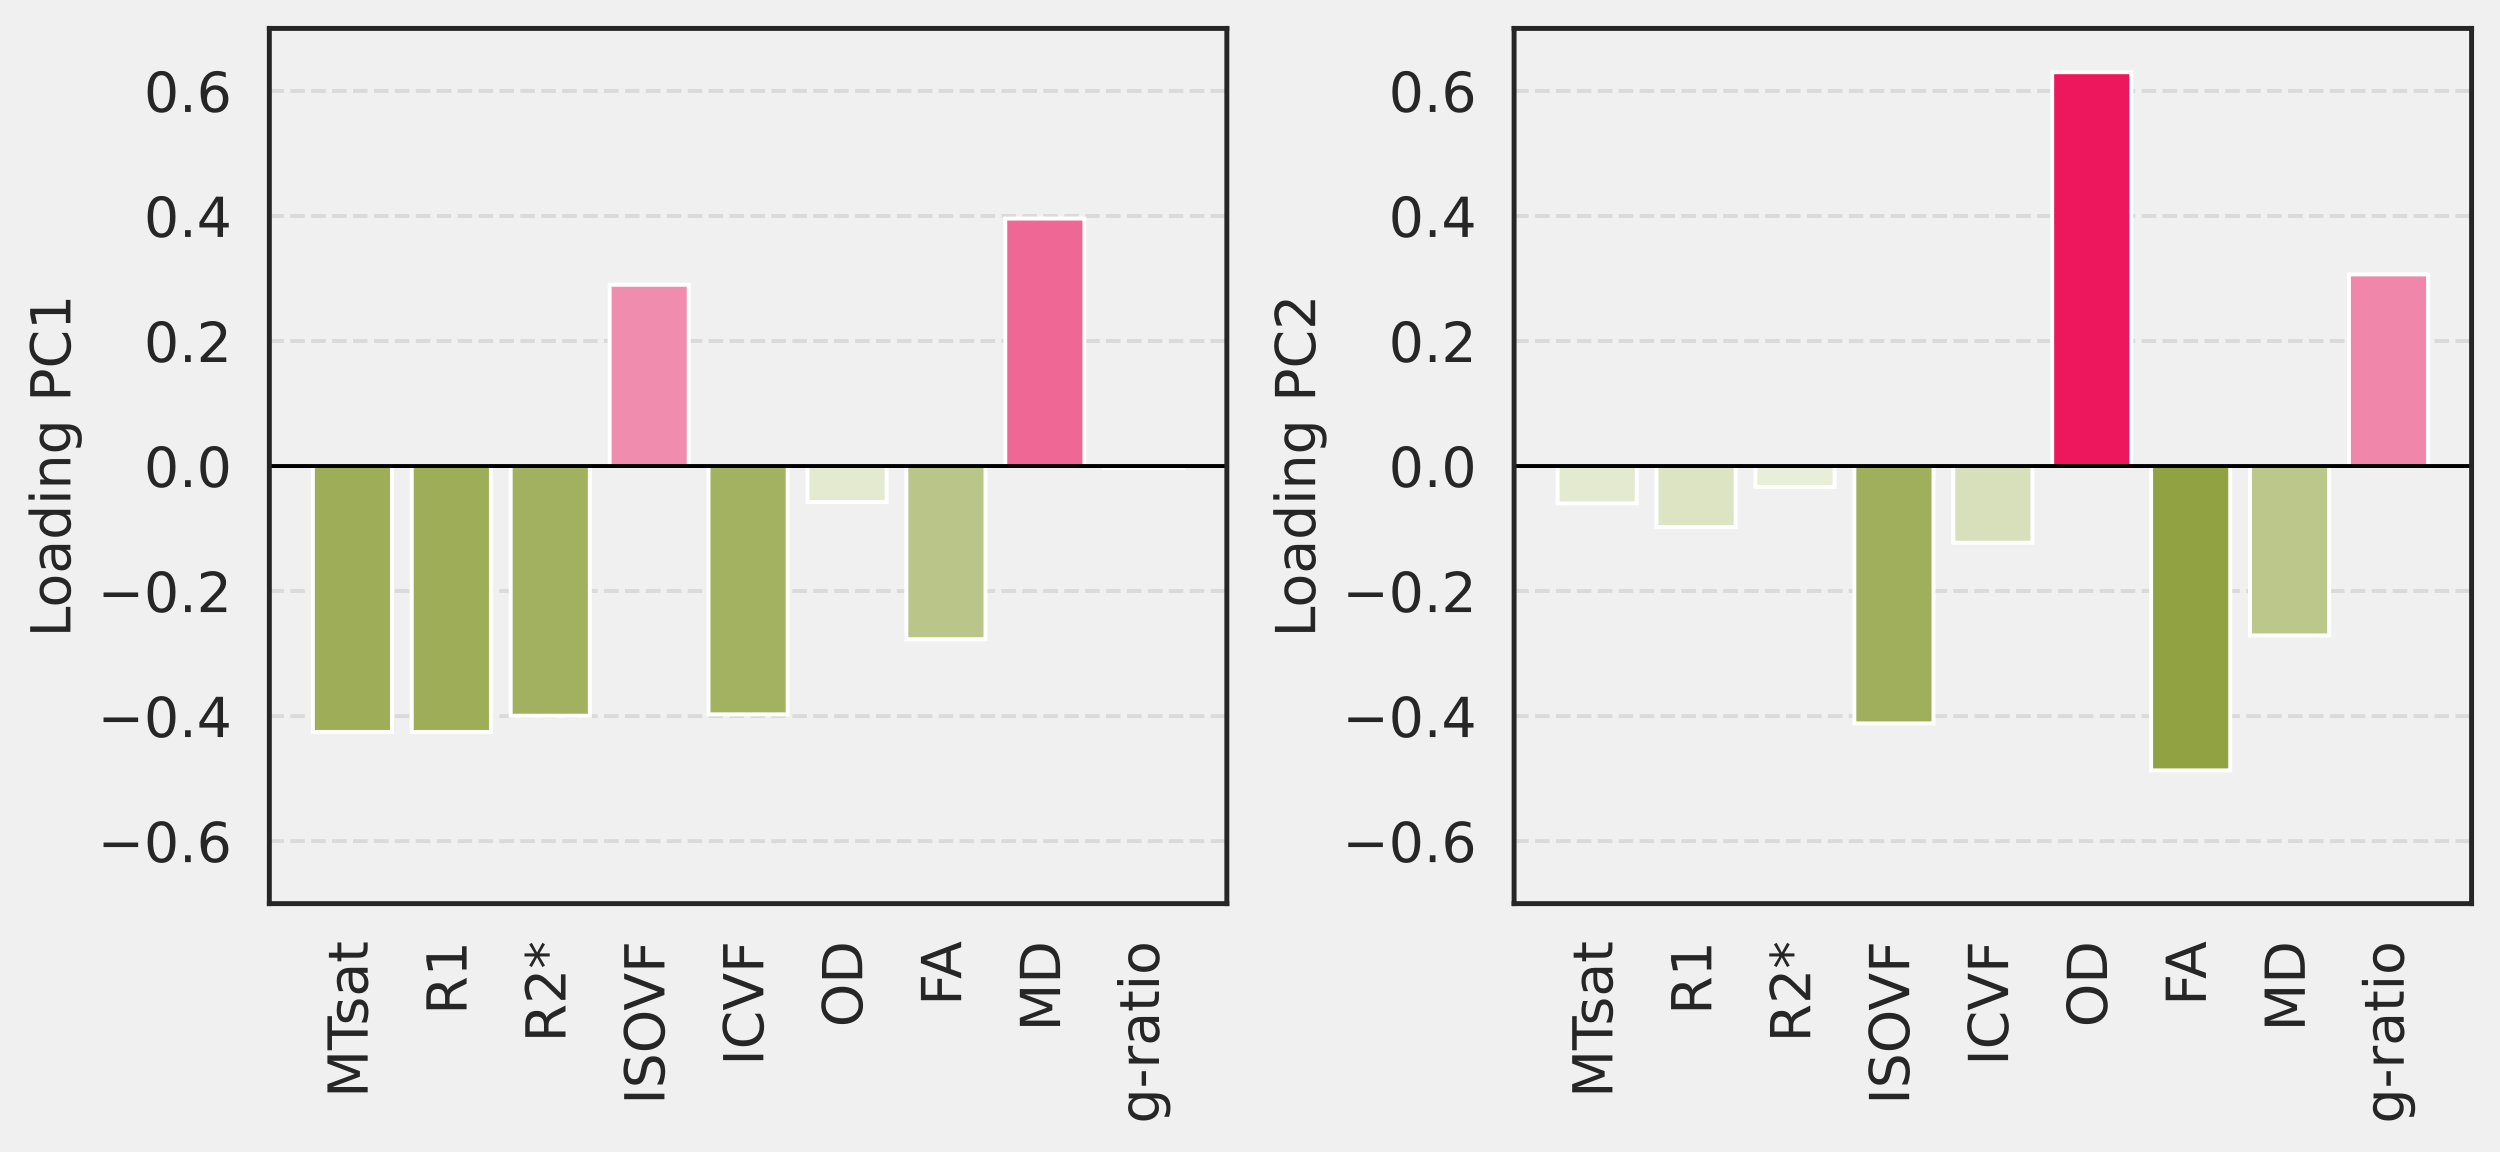
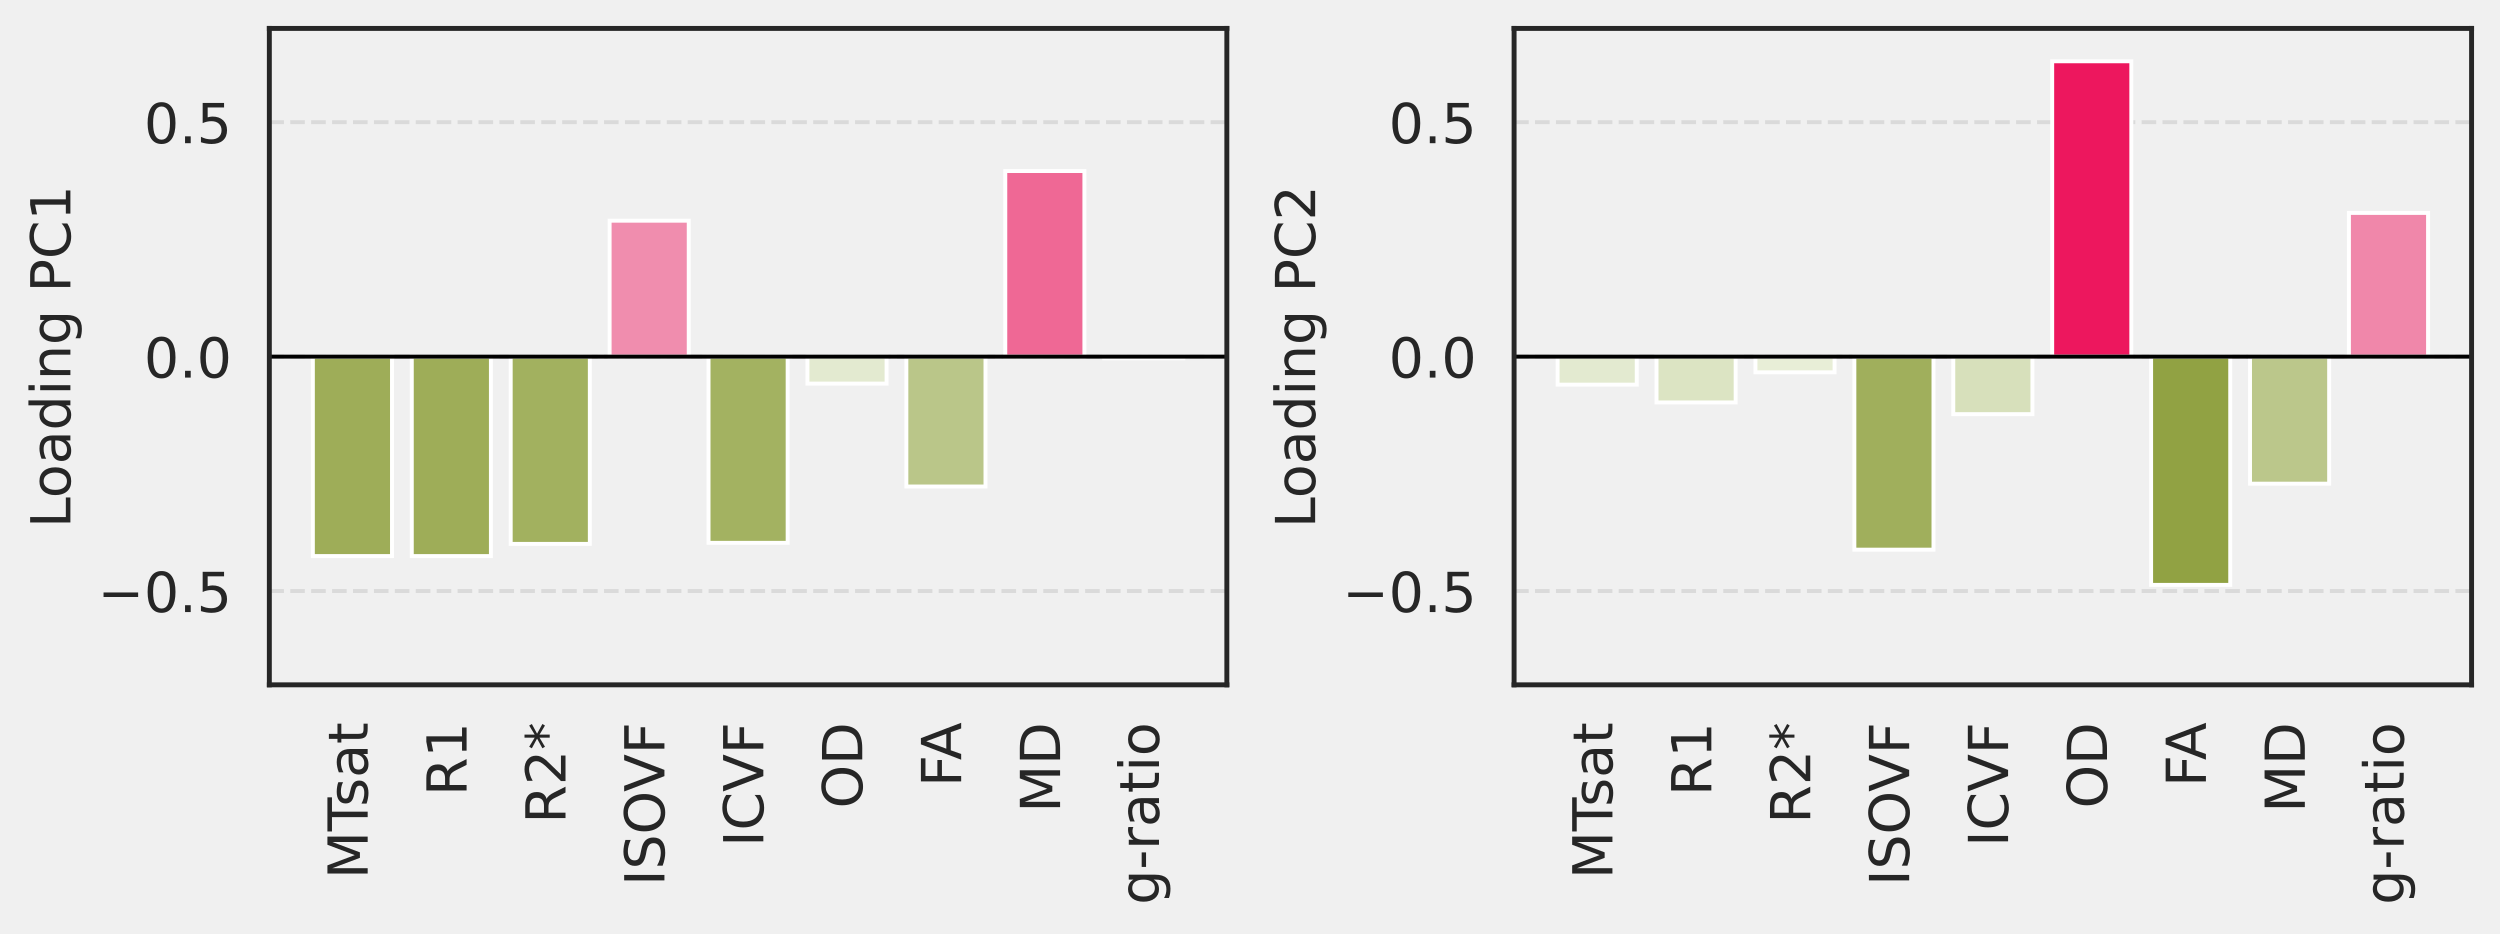
- <svg xmlns="http://www.w3.org/2000/svg" width="633.445pt" height="291.877pt" viewBox="0 0 633.445 291.877" version="1.1">
+ <svg xmlns="http://www.w3.org/2000/svg" width="633.445pt" height="236.438pt" viewBox="0 0 633.445 236.438" version="1.1">
  <defs>
    <style type="text/css">*{stroke-linejoin: round; stroke-linecap: butt}</style>
  </defs>
  <g id="figure_1">
    <g id="patch_1">
-       <path d="M 0 291.877  L 633.445 291.877  L 633.445 0  L 0 0  L 0 291.877  z " style="fill: none" />
+       <path d="M 0 236.438  L 633.445 236.438  L 633.445 0  L 0 0  L 0 236.438  z " style="fill: none" />
    </g>
    <g id="axes_1">
      <g id="patch_2">
-         <path d="M 68.245 228.96  L 310.854 228.96  L 310.854 7.2  L 68.245 7.2  L 68.245 228.96  z " style="fill: none" />
+         <path d="M 68.245 173.52  L 310.854 173.52  L 310.854 7.2  L 68.245 7.2  L 68.245 173.52  z " style="fill: none" />
      </g>
      <g id="matplotlib.axis_1">
        <g id="xtick_1">
          <g id="text_1">
-             <text style="fill: #262626; font: 14px 'DejaVu Sans', sans-serif" transform="translate(93.16126 278.1413) rotate(-90)">MTsat</text>
+             <text style="fill: #262626; font: 14px 'DejaVu Sans', sans-serif" transform="translate(93.16126 222.7012) rotate(-90)">MTsat</text>
          </g>
        </g>
        <g id="xtick_2">
          <g id="text_2">
-             <text style="fill: #262626; font: 14px 'DejaVu Sans', sans-serif" transform="translate(118.2241 257.0953) rotate(-90)">R1</text>
+             <text style="fill: #262626; font: 14px 'DejaVu Sans', sans-serif" transform="translate(118.2241 201.6553) rotate(-90)">R1</text>
          </g>
        </g>
        <g id="xtick_3">
          <g id="text_3">
-             <text style="fill: #262626; font: 14px 'DejaVu Sans', sans-serif" transform="translate(143.287 264.0953) rotate(-90)">R2*</text>
+             <text style="fill: #262626; font: 14px 'DejaVu Sans', sans-serif" transform="translate(143.287 208.6553) rotate(-90)">R2*</text>
          </g>
        </g>
        <g id="xtick_4">
          <g id="text_4">
-             <text style="fill: #262626; font: 14px 'DejaVu Sans', sans-serif" transform="translate(168.3499 279.8825) rotate(-90)">ISOVF</text>
+             <text style="fill: #262626; font: 14px 'DejaVu Sans', sans-serif" transform="translate(168.3499 224.4425) rotate(-90)">ISOVF</text>
          </g>
        </g>
        <g id="xtick_5">
          <g id="text_5">
-             <text style="fill: #262626; font: 14px 'DejaVu Sans', sans-serif" transform="translate(193.4128 269.995) rotate(-90)">ICVF</text>
+             <text style="fill: #262626; font: 14px 'DejaVu Sans', sans-serif" transform="translate(193.4128 214.555) rotate(-90)">ICVF</text>
          </g>
        </g>
        <g id="xtick_6">
          <g id="text_6">
-             <text style="fill: #262626; font: 14px 'DejaVu Sans', sans-serif" transform="translate(218.4757 260.2606) rotate(-90)">OD</text>
+             <text style="fill: #262626; font: 14px 'DejaVu Sans', sans-serif" transform="translate(218.4757 204.8206) rotate(-90)">OD</text>
          </g>
        </g>
        <g id="xtick_7">
          <g id="text_7">
-             <text style="fill: #262626; font: 14px 'DejaVu Sans', sans-serif" transform="translate(243.5385 254.8116) rotate(-90)">FA</text>
+             <text style="fill: #262626; font: 14px 'DejaVu Sans', sans-serif" transform="translate(243.5385 199.3716) rotate(-90)">FA</text>
          </g>
        </g>
        <g id="xtick_8">
          <g id="text_8">
-             <text style="fill: #262626; font: 14px 'DejaVu Sans', sans-serif" transform="translate(268.6014 261.3194) rotate(-90)">MD</text>
+             <text style="fill: #262626; font: 14px 'DejaVu Sans', sans-serif" transform="translate(268.6014 205.8794) rotate(-90)">MD</text>
          </g>
        </g>
        <g id="xtick_9">
          <g id="text_9">
-             <text style="fill: #262626; font: 14px 'DejaVu Sans', sans-serif" transform="translate(293.6643 284.6775) rotate(-90)">g-ratio</text>
+             <text style="fill: #262626; font: 14px 'DejaVu Sans', sans-serif" transform="translate(293.6643 229.2375) rotate(-90)">g-ratio</text>
          </g>
        </g>
      </g>
      <g id="matplotlib.axis_2">
        <g id="ytick_1">
          <g id="line2d_1">
-             <path d="M 68.245 213.12  L 310.854 213.12  " clip-path="url(#pd097e56dd7)" style="fill: none; stroke-dasharray: 3.7,1.6; stroke-dashoffset: 0; stroke: #cccccc; stroke-opacity: 0.6" />
+             <path d="M 68.245 149.76  L 310.854 149.76  " clip-path="url(#p44f4a3f5a1)" style="fill: none; stroke-dasharray: 3.7,1.6; stroke-dashoffset: 0; stroke: #cccccc; stroke-opacity: 0.6" />
          </g>
          <g id="text_10">
-             <text style="fill: #262626; font: 14px 'DejaVu Sans', sans-serif; text-anchor: end" x="58.745" y="218.439" transform="rotate(-0 58.74531 218.4389)">−0.6</text>
+             <text style="fill: #262626; font: 14px 'DejaVu Sans', sans-serif; text-anchor: end" x="58.745" y="155.079" transform="rotate(-0 58.74531 155.0789)">−0.5</text>
          </g>
        </g>
        <g id="ytick_2">
          <g id="line2d_2">
-             <path d="M 68.245 181.44  L 310.854 181.44  " clip-path="url(#pd097e56dd7)" style="fill: none; stroke-dasharray: 3.7,1.6; stroke-dashoffset: 0; stroke: #cccccc; stroke-opacity: 0.6" />
+             <path d="M 68.245 90.36  L 310.854 90.36  " clip-path="url(#p44f4a3f5a1)" style="fill: none; stroke-dasharray: 3.7,1.6; stroke-dashoffset: 0; stroke: #cccccc; stroke-opacity: 0.6" />
          </g>
          <g id="text_11">
-             <text style="fill: #262626; font: 14px 'DejaVu Sans', sans-serif; text-anchor: end" x="58.745" y="186.759" transform="rotate(-0 58.74531 186.7589)">−0.4</text>
+             <text style="fill: #262626; font: 14px 'DejaVu Sans', sans-serif; text-anchor: end" x="58.745" y="95.679" transform="rotate(-0 58.74531 95.67891)">0.0</text>
          </g>
        </g>
        <g id="ytick_3">
          <g id="line2d_3">
-             <path d="M 68.245 149.76  L 310.854 149.76  " clip-path="url(#pd097e56dd7)" style="fill: none; stroke-dasharray: 3.7,1.6; stroke-dashoffset: 0; stroke: #cccccc; stroke-opacity: 0.6" />
+             <path d="M 68.245 30.96  L 310.854 30.96  " clip-path="url(#p44f4a3f5a1)" style="fill: none; stroke-dasharray: 3.7,1.6; stroke-dashoffset: 0; stroke: #cccccc; stroke-opacity: 0.6" />
          </g>
          <g id="text_12">
-             <text style="fill: #262626; font: 14px 'DejaVu Sans', sans-serif; text-anchor: end" x="58.745" y="155.079" transform="rotate(-0 58.74531 155.0789)">−0.2</text>
-           </g>
-         </g>
-         <g id="ytick_4">
-           <g id="line2d_4">
-             <path d="M 68.245 118.08  L 310.854 118.08  " clip-path="url(#pd097e56dd7)" style="fill: none; stroke-dasharray: 3.7,1.6; stroke-dashoffset: 0; stroke: #cccccc; stroke-opacity: 0.6" />
-           </g>
-           <g id="text_13">
-             <text style="fill: #262626; font: 14px 'DejaVu Sans', sans-serif; text-anchor: end" x="58.745" y="123.399" transform="rotate(-0 58.74531 123.3989)">0.0</text>
-           </g>
-         </g>
-         <g id="ytick_5">
-           <g id="line2d_5">
-             <path d="M 68.245 86.4  L 310.854 86.4  " clip-path="url(#pd097e56dd7)" style="fill: none; stroke-dasharray: 3.7,1.6; stroke-dashoffset: 0; stroke: #cccccc; stroke-opacity: 0.6" />
-           </g>
-           <g id="text_14">
-             <text style="fill: #262626; font: 14px 'DejaVu Sans', sans-serif; text-anchor: end" x="58.745" y="91.719" transform="rotate(-0 58.74531 91.71891)">0.2</text>
-           </g>
-         </g>
-         <g id="ytick_6">
-           <g id="line2d_6">
-             <path d="M 68.245 54.72  L 310.854 54.72  " clip-path="url(#pd097e56dd7)" style="fill: none; stroke-dasharray: 3.7,1.6; stroke-dashoffset: 0; stroke: #cccccc; stroke-opacity: 0.6" />
-           </g>
-           <g id="text_15">
-             <text style="fill: #262626; font: 14px 'DejaVu Sans', sans-serif; text-anchor: end" x="58.745" y="60.039" transform="rotate(-0 58.74531 60.03891)">0.4</text>
-           </g>
-         </g>
-         <g id="ytick_7">
-           <g id="line2d_7">
-             <path d="M 68.245 23.04  L 310.854 23.04  " clip-path="url(#pd097e56dd7)" style="fill: none; stroke-dasharray: 3.7,1.6; stroke-dashoffset: 0; stroke: #cccccc; stroke-opacity: 0.6" />
-           </g>
-           <g id="text_16">
-             <text style="fill: #262626; font: 14px 'DejaVu Sans', sans-serif; text-anchor: end" x="58.745" y="28.359" transform="rotate(-0 58.74531 28.35891)">0.6</text>
-           </g>
-         </g>
-         <g id="text_17">
-           <text style="fill: #262626; font: 14px 'DejaVu Sans', sans-serif; text-anchor: middle" x="17.838" y="118.08" transform="rotate(-90 17.83781 118.08)">Loading PC1</text>
+             <text style="fill: #262626; font: 14px 'DejaVu Sans', sans-serif; text-anchor: end" x="58.745" y="36.279" transform="rotate(-0 58.74531 36.27891)">0.5</text>
+           </g>
+         </g>
+         <g id="text_13">
+           <text style="fill: #262626; font: 14px 'DejaVu Sans', sans-serif; text-anchor: middle" x="17.838" y="90.36" transform="rotate(-90 17.83781 90.36)">Loading PC1</text>
        </g>
      </g>
      <g id="patch_3">
-         <path d="M 79.273 118.08  L 99.323 118.08  L 99.323 185.458  L 79.273 185.458  z " clip-path="url(#pd097e56dd7)" style="fill: #9ead58; stroke: #ffffff; stroke-linejoin: miter" />
+         <path d="M 79.273 90.36  L 99.323 90.36  L 99.323 140.894  L 79.273 140.894  z " clip-path="url(#p44f4a3f5a1)" style="fill: #9ead58; stroke: #ffffff; stroke-linejoin: miter" />
      </g>
      <g id="patch_4">
-         <path d="M 104.336 118.08  L 124.386 118.08  L 124.386 185.464  L 104.336 185.464  z " clip-path="url(#pd097e56dd7)" style="fill: #9ead58; stroke: #ffffff; stroke-linejoin: miter" />
+         <path d="M 104.336 90.36  L 124.386 90.36  L 124.386 140.898  L 104.336 140.898  z " clip-path="url(#p44f4a3f5a1)" style="fill: #9ead58; stroke: #ffffff; stroke-linejoin: miter" />
      </g>
      <g id="patch_5">
-         <path d="M 129.399 118.08  L 149.449 118.08  L 149.449 181.349  L 129.399 181.349  z " clip-path="url(#pd097e56dd7)" style="fill: #a2b15f; stroke: #ffffff; stroke-linejoin: miter" />
+         <path d="M 129.399 90.36  L 149.449 90.36  L 149.449 137.812  L 129.399 137.812  z " clip-path="url(#p44f4a3f5a1)" style="fill: #a2b15f; stroke: #ffffff; stroke-linejoin: miter" />
      </g>
      <g id="patch_6">
-         <path d="M 154.462 118.08  L 174.512 118.08  L 174.512 72.156  L 154.462 72.156  z " clip-path="url(#pd097e56dd7)" style="fill: #f08dae; stroke: #ffffff; stroke-linejoin: miter" />
+         <path d="M 154.462 90.36  L 174.512 90.36  L 174.512 55.917  L 154.462 55.917  z " clip-path="url(#p44f4a3f5a1)" style="fill: #f08dae; stroke: #ffffff; stroke-linejoin: miter" />
      </g>
      <g id="patch_7">
-         <path d="M 179.525 118.08  L 199.575 118.08  L 199.575 180.994  L 179.525 180.994  z " clip-path="url(#pd097e56dd7)" style="fill: #a3b261; stroke: #ffffff; stroke-linejoin: miter" />
+         <path d="M 179.525 90.36  L 199.575 90.36  L 199.575 137.545  L 179.525 137.545  z " clip-path="url(#p44f4a3f5a1)" style="fill: #a3b261; stroke: #ffffff; stroke-linejoin: miter" />
      </g>
      <g id="patch_8">
-         <path d="M 204.587 118.08  L 224.638 118.08  L 224.638 127.194  L 204.587 127.194  z " clip-path="url(#pd097e56dd7)" style="fill: #e3ead0; stroke: #ffffff; stroke-linejoin: miter" />
+         <path d="M 204.587 90.36  L 224.638 90.36  L 224.638 97.195  L 204.587 97.195  z " clip-path="url(#p44f4a3f5a1)" style="fill: #e3ead0; stroke: #ffffff; stroke-linejoin: miter" />
      </g>
      <g id="patch_9">
-         <path d="M 229.65 118.08  L 249.701 118.08  L 249.701 161.96  L 229.65 161.96  z " clip-path="url(#pd097e56dd7)" style="fill: #bac689; stroke: #ffffff; stroke-linejoin: miter" />
+         <path d="M 229.65 90.36  L 249.701 90.36  L 249.701 123.27  L 229.65 123.27  z " clip-path="url(#p44f4a3f5a1)" style="fill: #bac689; stroke: #ffffff; stroke-linejoin: miter" />
      </g>
      <g id="patch_10">
-         <path d="M 254.713 118.08  L 274.763 118.08  L 274.763 55.381  L 254.713 55.381  z " clip-path="url(#pd097e56dd7)" style="fill: #ef6895; stroke: #ffffff; stroke-linejoin: miter" />
+         <path d="M 254.713 90.36  L 274.763 90.36  L 274.763 43.336  L 254.713 43.336  z " clip-path="url(#p44f4a3f5a1)" style="fill: #ef6895; stroke: #ffffff; stroke-linejoin: miter" />
      </g>
      <g id="patch_11">
-         <path d="M 279.776 118.08  L 299.826 118.08  L 299.826 118.639  L 279.776 118.639  z " clip-path="url(#pd097e56dd7)" style="fill: #f0f3e9; stroke: #ffffff; stroke-linejoin: miter" />
-       </g>
-       <g id="line2d_8">
-         <path d="M 68.245 118.08  L 310.854 118.08  " clip-path="url(#pd097e56dd7)" style="fill: none; stroke: #000000; stroke-linecap: round" />
+         <path d="M 279.776 90.36  L 299.826 90.36  L 299.826 90.779  L 279.776 90.779  z " clip-path="url(#p44f4a3f5a1)" style="fill: #f0f3e9; stroke: #ffffff; stroke-linejoin: miter" />
+       </g>
+       <g id="line2d_4">
+         <path d="M 68.245 90.36  L 310.854 90.36  " clip-path="url(#p44f4a3f5a1)" style="fill: none; stroke: #000000; stroke-linecap: round" />
      </g>
      <g id="patch_12">
-         <path d="M 68.245 228.96  L 68.245 7.2  " style="fill: none; stroke: #262626; stroke-width: 1.25; stroke-linejoin: miter; stroke-linecap: square" />
+         <path d="M 68.245 173.52  L 68.245 7.2  " style="fill: none; stroke: #262626; stroke-width: 1.25; stroke-linejoin: miter; stroke-linecap: square" />
      </g>
      <g id="patch_13">
-         <path d="M 310.854 228.96  L 310.854 7.2  " style="fill: none; stroke: #262626; stroke-width: 1.25; stroke-linejoin: miter; stroke-linecap: square" />
+         <path d="M 310.854 173.52  L 310.854 7.2  " style="fill: none; stroke: #262626; stroke-width: 1.25; stroke-linejoin: miter; stroke-linecap: square" />
      </g>
      <g id="patch_14">
-         <path d="M 68.245 228.96  L 310.854 228.96  " style="fill: none; stroke: #262626; stroke-width: 1.25; stroke-linejoin: miter; stroke-linecap: square" />
+         <path d="M 68.245 173.52  L 310.854 173.52  " style="fill: none; stroke: #262626; stroke-width: 1.25; stroke-linejoin: miter; stroke-linecap: square" />
      </g>
      <g id="patch_15">
        <path d="M 68.245 7.2  L 310.854 7.2  " style="fill: none; stroke: #262626; stroke-width: 1.25; stroke-linejoin: miter; stroke-linecap: square" />
      </g>
    </g>
    <g id="axes_2">
      <g id="patch_16">
-         <path d="M 383.637 228.96  L 626.245 228.96  L 626.245 7.2  L 383.637 7.2  L 383.637 228.96  z " style="fill: none" />
+         <path d="M 383.637 173.52  L 626.245 173.52  L 626.245 7.2  L 383.637 7.2  L 383.637 173.52  z " style="fill: none" />
      </g>
      <g id="matplotlib.axis_3">
        <g id="xtick_10">
+           <g id="text_14">
+             <text style="fill: #262626; font: 14px 'DejaVu Sans', sans-serif" transform="translate(408.5526 222.7012) rotate(-90)">MTsat</text>
+           </g>
+         </g>
+         <g id="xtick_11">
+           <g id="text_15">
+             <text style="fill: #262626; font: 14px 'DejaVu Sans', sans-serif" transform="translate(433.6154 201.6553) rotate(-90)">R1</text>
+           </g>
+         </g>
+         <g id="xtick_12">
+           <g id="text_16">
+             <text style="fill: #262626; font: 14px 'DejaVu Sans', sans-serif" transform="translate(458.6783 208.6553) rotate(-90)">R2*</text>
+           </g>
+         </g>
+         <g id="xtick_13">
+           <g id="text_17">
+             <text style="fill: #262626; font: 14px 'DejaVu Sans', sans-serif" transform="translate(483.7412 224.4425) rotate(-90)">ISOVF</text>
+           </g>
+         </g>
+         <g id="xtick_14">
          <g id="text_18">
-             <text style="fill: #262626; font: 14px 'DejaVu Sans', sans-serif" transform="translate(408.5526 278.1413) rotate(-90)">MTsat</text>
-           </g>
-         </g>
-         <g id="xtick_11">
+             <text style="fill: #262626; font: 14px 'DejaVu Sans', sans-serif" transform="translate(508.8041 214.555) rotate(-90)">ICVF</text>
+           </g>
+         </g>
+         <g id="xtick_15">
          <g id="text_19">
-             <text style="fill: #262626; font: 14px 'DejaVu Sans', sans-serif" transform="translate(433.6154 257.0953) rotate(-90)">R1</text>
-           </g>
-         </g>
-         <g id="xtick_12">
+             <text style="fill: #262626; font: 14px 'DejaVu Sans', sans-serif" transform="translate(533.867 204.8206) rotate(-90)">OD</text>
+           </g>
+         </g>
+         <g id="xtick_16">
          <g id="text_20">
-             <text style="fill: #262626; font: 14px 'DejaVu Sans', sans-serif" transform="translate(458.6783 264.0953) rotate(-90)">R2*</text>
-           </g>
-         </g>
-         <g id="xtick_13">
+             <text style="fill: #262626; font: 14px 'DejaVu Sans', sans-serif" transform="translate(558.9299 199.3716) rotate(-90)">FA</text>
+           </g>
+         </g>
+         <g id="xtick_17">
          <g id="text_21">
-             <text style="fill: #262626; font: 14px 'DejaVu Sans', sans-serif" transform="translate(483.7412 279.8825) rotate(-90)">ISOVF</text>
-           </g>
-         </g>
-         <g id="xtick_14">
+             <text style="fill: #262626; font: 14px 'DejaVu Sans', sans-serif" transform="translate(583.9927 205.8794) rotate(-90)">MD</text>
+           </g>
+         </g>
+         <g id="xtick_18">
          <g id="text_22">
-             <text style="fill: #262626; font: 14px 'DejaVu Sans', sans-serif" transform="translate(508.8041 269.995) rotate(-90)">ICVF</text>
-           </g>
-         </g>
-         <g id="xtick_15">
+             <text style="fill: #262626; font: 14px 'DejaVu Sans', sans-serif" transform="translate(609.0556 229.2375) rotate(-90)">g-ratio</text>
+           </g>
+         </g>
+       </g>
+       <g id="matplotlib.axis_4">
+         <g id="ytick_4">
+           <g id="line2d_5">
+             <path d="M 383.637 149.76  L 626.245 149.76  " clip-path="url(#p8db0e6ec65)" style="fill: none; stroke-dasharray: 3.7,1.6; stroke-dashoffset: 0; stroke: #cccccc; stroke-opacity: 0.6" />
+           </g>
          <g id="text_23">
-             <text style="fill: #262626; font: 14px 'DejaVu Sans', sans-serif" transform="translate(533.867 260.2606) rotate(-90)">OD</text>
-           </g>
-         </g>
-         <g id="xtick_16">
+             <text style="fill: #262626; font: 14px 'DejaVu Sans', sans-serif; text-anchor: end" x="374.137" y="155.079" transform="rotate(-0 374.1366 155.0789)">−0.5</text>
+           </g>
+         </g>
+         <g id="ytick_5">
+           <g id="line2d_6">
+             <path d="M 383.637 90.36  L 626.245 90.36  " clip-path="url(#p8db0e6ec65)" style="fill: none; stroke-dasharray: 3.7,1.6; stroke-dashoffset: 0; stroke: #cccccc; stroke-opacity: 0.6" />
+           </g>
          <g id="text_24">
-             <text style="fill: #262626; font: 14px 'DejaVu Sans', sans-serif" transform="translate(558.9299 254.8116) rotate(-90)">FA</text>
-           </g>
-         </g>
-         <g id="xtick_17">
+             <text style="fill: #262626; font: 14px 'DejaVu Sans', sans-serif; text-anchor: end" x="374.137" y="95.679" transform="rotate(-0 374.1366 95.67891)">0.0</text>
+           </g>
+         </g>
+         <g id="ytick_6">
+           <g id="line2d_7">
+             <path d="M 383.637 30.96  L 626.245 30.96  " clip-path="url(#p8db0e6ec65)" style="fill: none; stroke-dasharray: 3.7,1.6; stroke-dashoffset: 0; stroke: #cccccc; stroke-opacity: 0.6" />
+           </g>
          <g id="text_25">
-             <text style="fill: #262626; font: 14px 'DejaVu Sans', sans-serif" transform="translate(583.9927 261.3194) rotate(-90)">MD</text>
-           </g>
-         </g>
-         <g id="xtick_18">
-           <g id="text_26">
-             <text style="fill: #262626; font: 14px 'DejaVu Sans', sans-serif" transform="translate(609.0556 284.6775) rotate(-90)">g-ratio</text>
-           </g>
-         </g>
-       </g>
-       <g id="matplotlib.axis_4">
-         <g id="ytick_8">
-           <g id="line2d_9">
-             <path d="M 383.637 213.12  L 626.245 213.12  " clip-path="url(#p0c14f1dd18)" style="fill: none; stroke-dasharray: 3.7,1.6; stroke-dashoffset: 0; stroke: #cccccc; stroke-opacity: 0.6" />
-           </g>
-           <g id="text_27">
-             <text style="fill: #262626; font: 14px 'DejaVu Sans', sans-serif; text-anchor: end" x="374.137" y="218.439" transform="rotate(-0 374.1366 218.4389)">−0.6</text>
-           </g>
-         </g>
-         <g id="ytick_9">
-           <g id="line2d_10">
-             <path d="M 383.637 181.44  L 626.245 181.44  " clip-path="url(#p0c14f1dd18)" style="fill: none; stroke-dasharray: 3.7,1.6; stroke-dashoffset: 0; stroke: #cccccc; stroke-opacity: 0.6" />
-           </g>
-           <g id="text_28">
-             <text style="fill: #262626; font: 14px 'DejaVu Sans', sans-serif; text-anchor: end" x="374.137" y="186.759" transform="rotate(-0 374.1366 186.7589)">−0.4</text>
-           </g>
-         </g>
-         <g id="ytick_10">
-           <g id="line2d_11">
-             <path d="M 383.637 149.76  L 626.245 149.76  " clip-path="url(#p0c14f1dd18)" style="fill: none; stroke-dasharray: 3.7,1.6; stroke-dashoffset: 0; stroke: #cccccc; stroke-opacity: 0.6" />
-           </g>
-           <g id="text_29">
-             <text style="fill: #262626; font: 14px 'DejaVu Sans', sans-serif; text-anchor: end" x="374.137" y="155.079" transform="rotate(-0 374.1366 155.0789)">−0.2</text>
-           </g>
-         </g>
-         <g id="ytick_11">
-           <g id="line2d_12">
-             <path d="M 383.637 118.08  L 626.245 118.08  " clip-path="url(#p0c14f1dd18)" style="fill: none; stroke-dasharray: 3.7,1.6; stroke-dashoffset: 0; stroke: #cccccc; stroke-opacity: 0.6" />
-           </g>
-           <g id="text_30">
-             <text style="fill: #262626; font: 14px 'DejaVu Sans', sans-serif; text-anchor: end" x="374.137" y="123.399" transform="rotate(-0 374.1366 123.3989)">0.0</text>
-           </g>
-         </g>
-         <g id="ytick_12">
-           <g id="line2d_13">
-             <path d="M 383.637 86.4  L 626.245 86.4  " clip-path="url(#p0c14f1dd18)" style="fill: none; stroke-dasharray: 3.7,1.6; stroke-dashoffset: 0; stroke: #cccccc; stroke-opacity: 0.6" />
-           </g>
-           <g id="text_31">
-             <text style="fill: #262626; font: 14px 'DejaVu Sans', sans-serif; text-anchor: end" x="374.137" y="91.719" transform="rotate(-0 374.1366 91.71891)">0.2</text>
-           </g>
-         </g>
-         <g id="ytick_13">
-           <g id="line2d_14">
-             <path d="M 383.637 54.72  L 626.245 54.72  " clip-path="url(#p0c14f1dd18)" style="fill: none; stroke-dasharray: 3.7,1.6; stroke-dashoffset: 0; stroke: #cccccc; stroke-opacity: 0.6" />
-           </g>
-           <g id="text_32">
-             <text style="fill: #262626; font: 14px 'DejaVu Sans', sans-serif; text-anchor: end" x="374.137" y="60.039" transform="rotate(-0 374.1366 60.03891)">0.4</text>
-           </g>
-         </g>
-         <g id="ytick_14">
-           <g id="line2d_15">
-             <path d="M 383.637 23.04  L 626.245 23.04  " clip-path="url(#p0c14f1dd18)" style="fill: none; stroke-dasharray: 3.7,1.6; stroke-dashoffset: 0; stroke: #cccccc; stroke-opacity: 0.6" />
-           </g>
-           <g id="text_33">
-             <text style="fill: #262626; font: 14px 'DejaVu Sans', sans-serif; text-anchor: end" x="374.137" y="28.359" transform="rotate(-0 374.1366 28.35891)">0.6</text>
-           </g>
-         </g>
-         <g id="text_34">
-           <text style="fill: #262626; font: 14px 'DejaVu Sans', sans-serif; text-anchor: middle" x="333.229" y="118.08" transform="rotate(-90 333.2291 118.08)">Loading PC2</text>
+             <text style="fill: #262626; font: 14px 'DejaVu Sans', sans-serif; text-anchor: end" x="374.137" y="36.279" transform="rotate(-0 374.1366 36.27891)">0.5</text>
+           </g>
+         </g>
+         <g id="text_26">
+           <text style="fill: #262626; font: 14px 'DejaVu Sans', sans-serif; text-anchor: middle" x="333.229" y="90.36" transform="rotate(-90 333.2291 90.36)">Loading PC2</text>
        </g>
      </g>
      <g id="patch_17">
-         <path d="M 394.664 118.08  L 414.715 118.08  L 414.715 127.548  L 394.664 127.548  z " clip-path="url(#p0c14f1dd18)" style="fill: #e3ead0; stroke: #ffffff; stroke-linejoin: miter" />
+         <path d="M 394.664 90.36  L 414.715 90.36  L 414.715 97.461  L 394.664 97.461  z " clip-path="url(#p8db0e6ec65)" style="fill: #e3ead0; stroke: #ffffff; stroke-linejoin: miter" />
      </g>
      <g id="patch_18">
-         <path d="M 419.727 118.08  L 439.777 118.08  L 439.777 133.558  L 419.727 133.558  z " clip-path="url(#p0c14f1dd18)" style="fill: #dce4c3; stroke: #ffffff; stroke-linejoin: miter" />
+         <path d="M 419.727 90.36  L 439.777 90.36  L 439.777 101.969  L 419.727 101.969  z " clip-path="url(#p8db0e6ec65)" style="fill: #dce4c3; stroke: #ffffff; stroke-linejoin: miter" />
      </g>
      <g id="patch_19">
-         <path d="M 444.79 118.08  L 464.84 118.08  L 464.84 123.385  L 444.79 123.385  z " clip-path="url(#p0c14f1dd18)" style="fill: #e8eed7; stroke: #ffffff; stroke-linejoin: miter" />
+         <path d="M 444.79 90.36  L 464.84 90.36  L 464.84 94.339  L 444.79 94.339  z " clip-path="url(#p8db0e6ec65)" style="fill: #e8eed7; stroke: #ffffff; stroke-linejoin: miter" />
      </g>
      <g id="patch_20">
-         <path d="M 469.853 118.08  L 489.903 118.08  L 489.903 183.298  L 469.853 183.298  z " clip-path="url(#p0c14f1dd18)" style="fill: #a0af5c; stroke: #ffffff; stroke-linejoin: miter" />
+         <path d="M 469.853 90.36  L 489.903 90.36  L 489.903 139.274  L 469.853 139.274  z " clip-path="url(#p8db0e6ec65)" style="fill: #a0af5c; stroke: #ffffff; stroke-linejoin: miter" />
      </g>
      <g id="patch_21">
-         <path d="M 494.916 118.08  L 514.966 118.08  L 514.966 137.514  L 494.916 137.514  z " clip-path="url(#p0c14f1dd18)" style="fill: #d7e0bb; stroke: #ffffff; stroke-linejoin: miter" />
+         <path d="M 494.916 90.36  L 514.966 90.36  L 514.966 104.935  L 494.916 104.935  z " clip-path="url(#p8db0e6ec65)" style="fill: #d7e0bb; stroke: #ffffff; stroke-linejoin: miter" />
      </g>
      <g id="patch_22">
-         <path d="M 519.979 118.08  L 540.029 118.08  L 540.029 18.301  L 519.979 18.301  z " clip-path="url(#p0c14f1dd18)" style="fill: #ed175e; stroke: #ffffff; stroke-linejoin: miter" />
+         <path d="M 519.979 90.36  L 540.029 90.36  L 540.029 15.526  L 519.979 15.526  z " clip-path="url(#p8db0e6ec65)" style="fill: #ed175e; stroke: #ffffff; stroke-linejoin: miter" />
      </g>
      <g id="patch_23">
-         <path d="M 545.042 118.08  L 565.092 118.08  L 565.092 195.196  L 545.042 195.196  z " clip-path="url(#p0c14f1dd18)" style="fill: #91a243; stroke: #ffffff; stroke-linejoin: miter" />
+         <path d="M 545.042 90.36  L 565.092 90.36  L 565.092 148.197  L 545.042 148.197  z " clip-path="url(#p8db0e6ec65)" style="fill: #91a243; stroke: #ffffff; stroke-linejoin: miter" />
      </g>
      <g id="patch_24">
-         <path d="M 570.104 118.08  L 590.155 118.08  L 590.155 161.006  L 570.104 161.006  z " clip-path="url(#p0c14f1dd18)" style="fill: #bbc78b; stroke: #ffffff; stroke-linejoin: miter" />
+         <path d="M 570.104 90.36  L 590.155 90.36  L 590.155 122.555  L 570.104 122.555  z " clip-path="url(#p8db0e6ec65)" style="fill: #bbc78b; stroke: #ffffff; stroke-linejoin: miter" />
      </g>
      <g id="patch_25">
-         <path d="M 595.167 118.08  L 615.218 118.08  L 615.218 69.533  L 595.167 69.533  z " clip-path="url(#p0c14f1dd18)" style="fill: #f087aa; stroke: #ffffff; stroke-linejoin: miter" />
-       </g>
-       <g id="line2d_16">
-         <path d="M 383.637 118.08  L 626.245 118.08  " clip-path="url(#p0c14f1dd18)" style="fill: none; stroke: #000000; stroke-linecap: round" />
+         <path d="M 595.167 90.36  L 615.218 90.36  L 615.218 53.95  L 595.167 53.95  z " clip-path="url(#p8db0e6ec65)" style="fill: #f087aa; stroke: #ffffff; stroke-linejoin: miter" />
+       </g>
+       <g id="line2d_8">
+         <path d="M 383.637 90.36  L 626.245 90.36  " clip-path="url(#p8db0e6ec65)" style="fill: none; stroke: #000000; stroke-linecap: round" />
      </g>
      <g id="patch_26">
-         <path d="M 383.637 228.96  L 383.637 7.2  " style="fill: none; stroke: #262626; stroke-width: 1.25; stroke-linejoin: miter; stroke-linecap: square" />
+         <path d="M 383.637 173.52  L 383.637 7.2  " style="fill: none; stroke: #262626; stroke-width: 1.25; stroke-linejoin: miter; stroke-linecap: square" />
      </g>
      <g id="patch_27">
-         <path d="M 626.245 228.96  L 626.245 7.2  " style="fill: none; stroke: #262626; stroke-width: 1.25; stroke-linejoin: miter; stroke-linecap: square" />
+         <path d="M 626.245 173.52  L 626.245 7.2  " style="fill: none; stroke: #262626; stroke-width: 1.25; stroke-linejoin: miter; stroke-linecap: square" />
      </g>
      <g id="patch_28">
-         <path d="M 383.637 228.96  L 626.245 228.96  " style="fill: none; stroke: #262626; stroke-width: 1.25; stroke-linejoin: miter; stroke-linecap: square" />
+         <path d="M 383.637 173.52  L 626.245 173.52  " style="fill: none; stroke: #262626; stroke-width: 1.25; stroke-linejoin: miter; stroke-linecap: square" />
      </g>
      <g id="patch_29">
        <path d="M 383.637 7.2  L 626.245 7.2  " style="fill: none; stroke: #262626; stroke-width: 1.25; stroke-linejoin: miter; stroke-linecap: square" />
      </g>
    </g>
  </g>
  <defs>
-     <clipPath id="pd097e56dd7">
-       <rect x="68.245" y="7.2" width="242.609" height="221.76" />
+     <clipPath id="p44f4a3f5a1">
+       <rect x="68.245" y="7.2" width="242.609" height="166.32" />
    </clipPath>
-     <clipPath id="p0c14f1dd18">
-       <rect x="383.637" y="7.2" width="242.609" height="221.76" />
+     <clipPath id="p8db0e6ec65">
+       <rect x="383.637" y="7.2" width="242.609" height="166.32" />
    </clipPath>
  </defs>
</svg>
